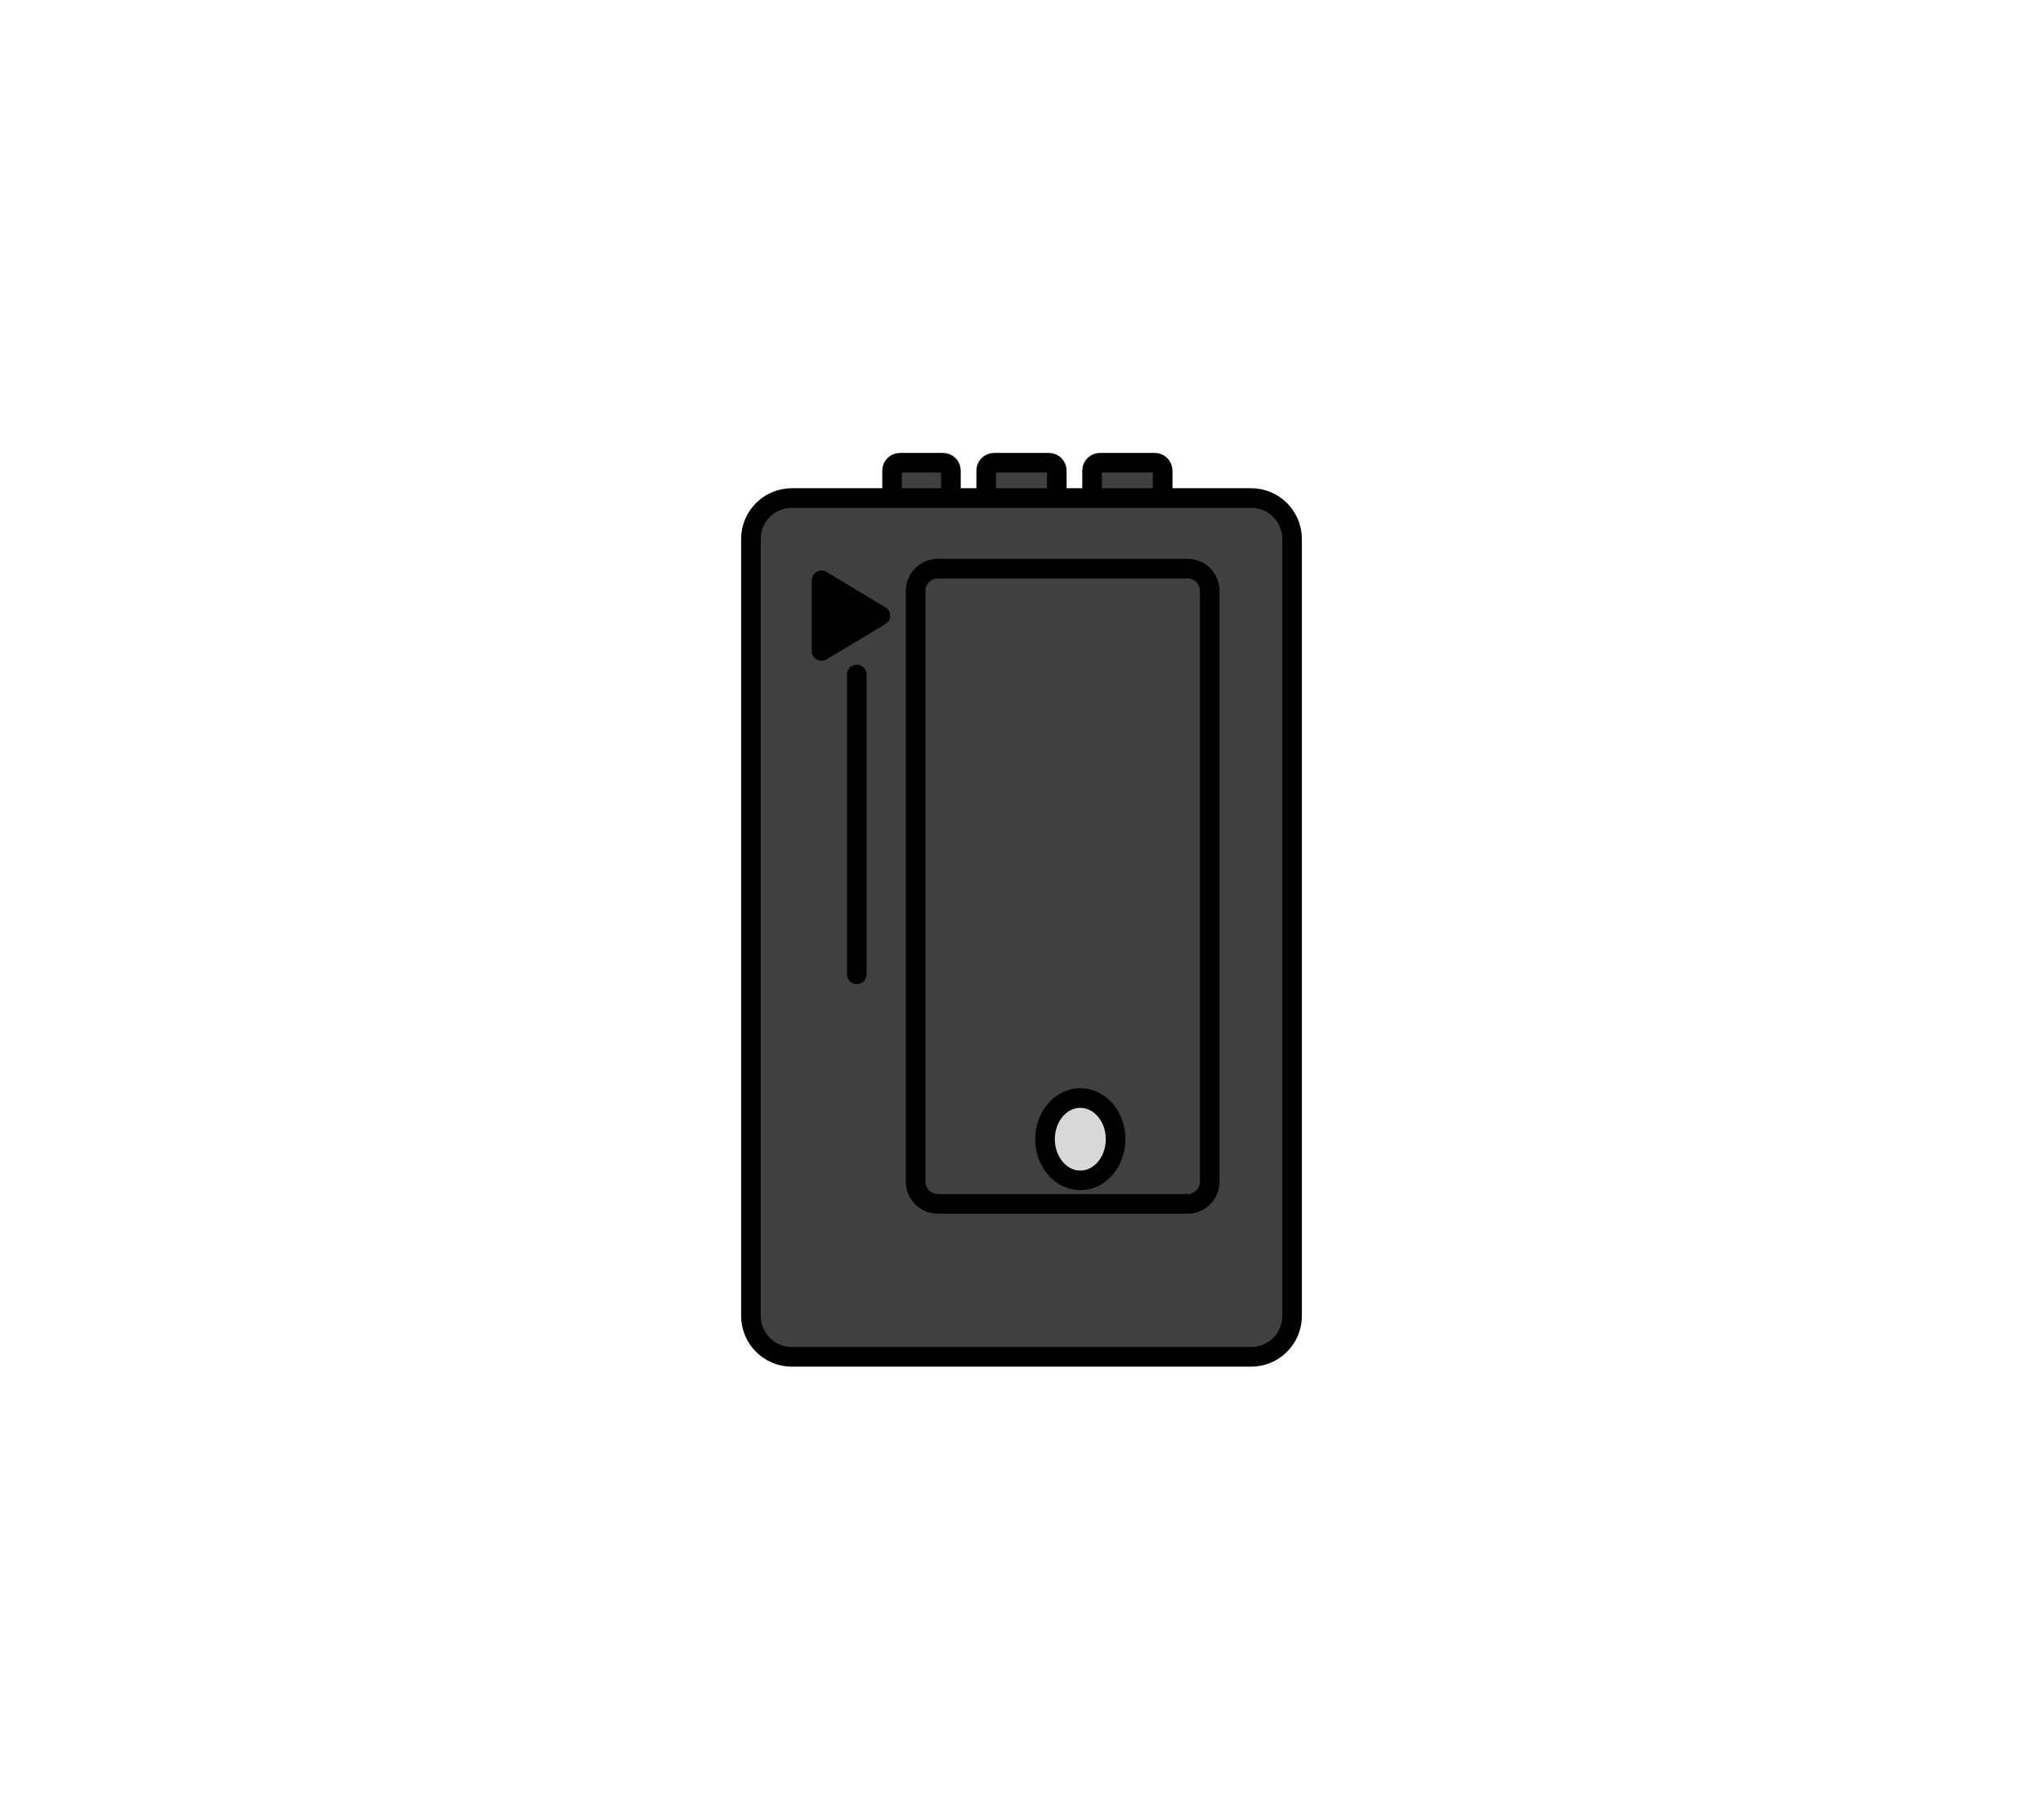
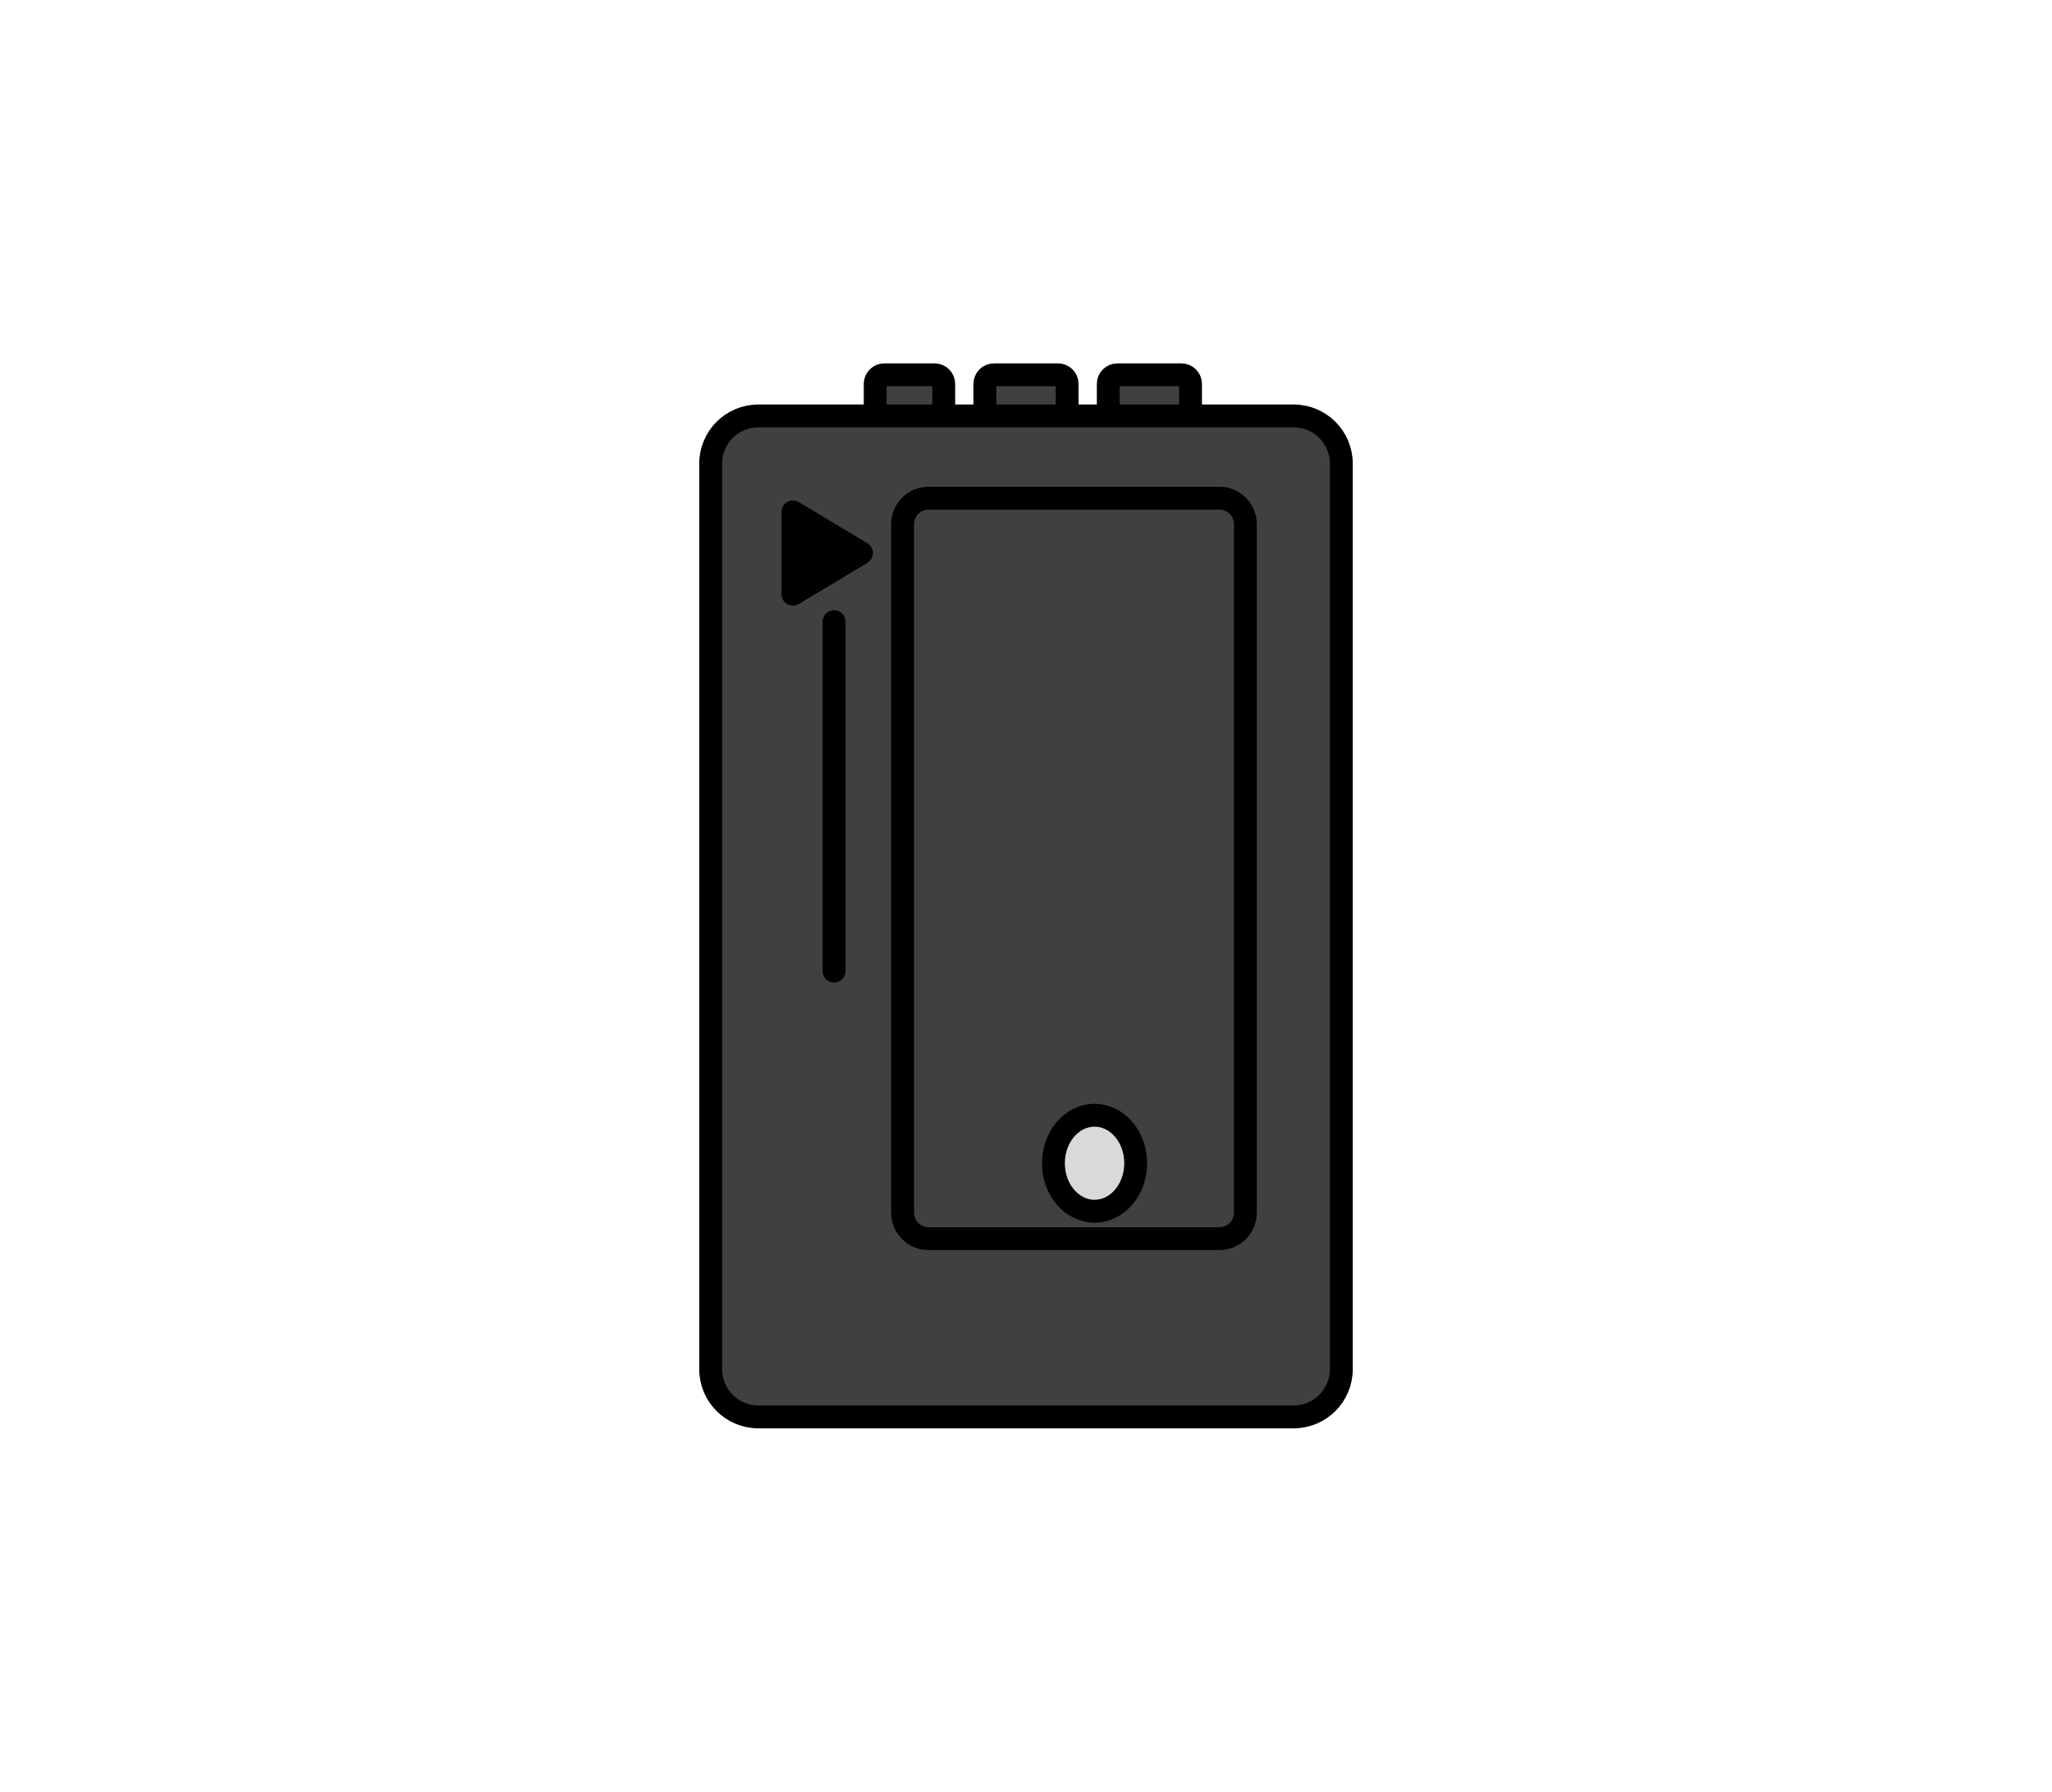
- <svg xmlns="http://www.w3.org/2000/svg" width="130.25px" height="116px" overflow="hidden" viewBox="-47.125 -28.75 130.25 116">
-   <rect id="bounding-box" x="-47.125" y="-28.75" width="130.25" height="116" fill="none" pointer-events="all" />
+ <svg xmlns="http://www.w3.org/2000/svg" width="112.25px" height="98px" overflow="hidden" viewBox="-38.125 -19.75 112.25 98">
+   <rect id="bounding-box" x="-38.125" y="-19.75" width="112.25" height="98" fill="none" pointer-events="all" />
  <g id="svg_scaling_group" transform="scale(0.7499985)">
    <g transform="translate(-853 -479)">
      <path d="M889 483.333C889 483.702 888.702 484 888.333 484L883.667 484C883.298 484 883 483.702 883 483.333L883 480.667C883 480.298 883.298 480 883.667 480L888.333 480C888.702 480 889 480.298 889 480.667Z" stroke="#000000" stroke-width="1.667" stroke-linecap="round" stroke-linejoin="round" stroke-miterlimit="10" fill="#404040" fill-rule="evenodd" />
      <path d="M880 483.333C880 483.702 879.702 484 879.333 484L874.667 484C874.298 484 874 483.702 874 483.333L874 480.667C874 480.298 874.298 480 874.667 480L879.333 480C879.702 480 880 480.298 880 480.667Z" stroke="#000000" stroke-width="1.667" stroke-linecap="round" stroke-linejoin="round" stroke-miterlimit="10" fill="#404040" fill-rule="evenodd" />
      <path d="M871 483.333C871 483.702 870.702 484 870.333 484L866.667 484C866.298 484 866 483.702 866 483.333L866 480.667C866 480.298 866.298 480 866.667 480L870.333 480C870.702 480 871 480.298 871 480.667Z" stroke="#000000" stroke-width="1.667" stroke-linecap="round" stroke-linejoin="round" stroke-miterlimit="10" fill="#404040" fill-rule="evenodd" />
      <path d="M900 552.522C900 554.443 898.443 556 896.522 556L857.478 556C855.557 556 854 554.443 854 552.522L854 486.478C854 484.557 855.557 483 857.478 483L896.522 483C898.443 483 900 484.557 900 486.478Z" stroke="#000000" stroke-width="1.667" stroke-linecap="round" stroke-linejoin="round" stroke-miterlimit="10" fill="#404040" fill-rule="evenodd" />
      <path d="M893 541.11C893 542.154 892.154 543 891.11 543L869.89 543C868.846 543 868 542.154 868 541.11L868 490.89C868 489.846 868.846 489 869.89 489L891.11 489C892.154 489 893 489.846 893 490.89Z" stroke="#000000" stroke-width="1.667" stroke-linecap="round" stroke-linejoin="round" stroke-miterlimit="10" fill="#404040" fill-rule="evenodd" />
      <path d="M885 537.5C885 539.433 883.657 541 882 541 880.343 541 879 539.433 879 537.5 879 535.567 880.343 534 882 534 883.657 534 885 535.567 885 537.5Z" stroke="#000000" stroke-width="1.667" stroke-linecap="round" stroke-linejoin="round" stroke-miterlimit="10" fill="#D9D9D9" fill-rule="evenodd" />
      <path d="M0 0 0 25.486" stroke="#000000" stroke-width="1.667" stroke-linecap="round" stroke-linejoin="round" stroke-miterlimit="10" fill="#404040" fill-rule="evenodd" transform="matrix(-1 1.22465e-16 1.22465e-16 1 863 498)" />
      <path d="M860 490 865 493 860 496Z" stroke="#000000" stroke-width="1.667" stroke-linecap="round" stroke-linejoin="round" stroke-miterlimit="10" fill-rule="evenodd" />
    </g>
  </g>
</svg>
